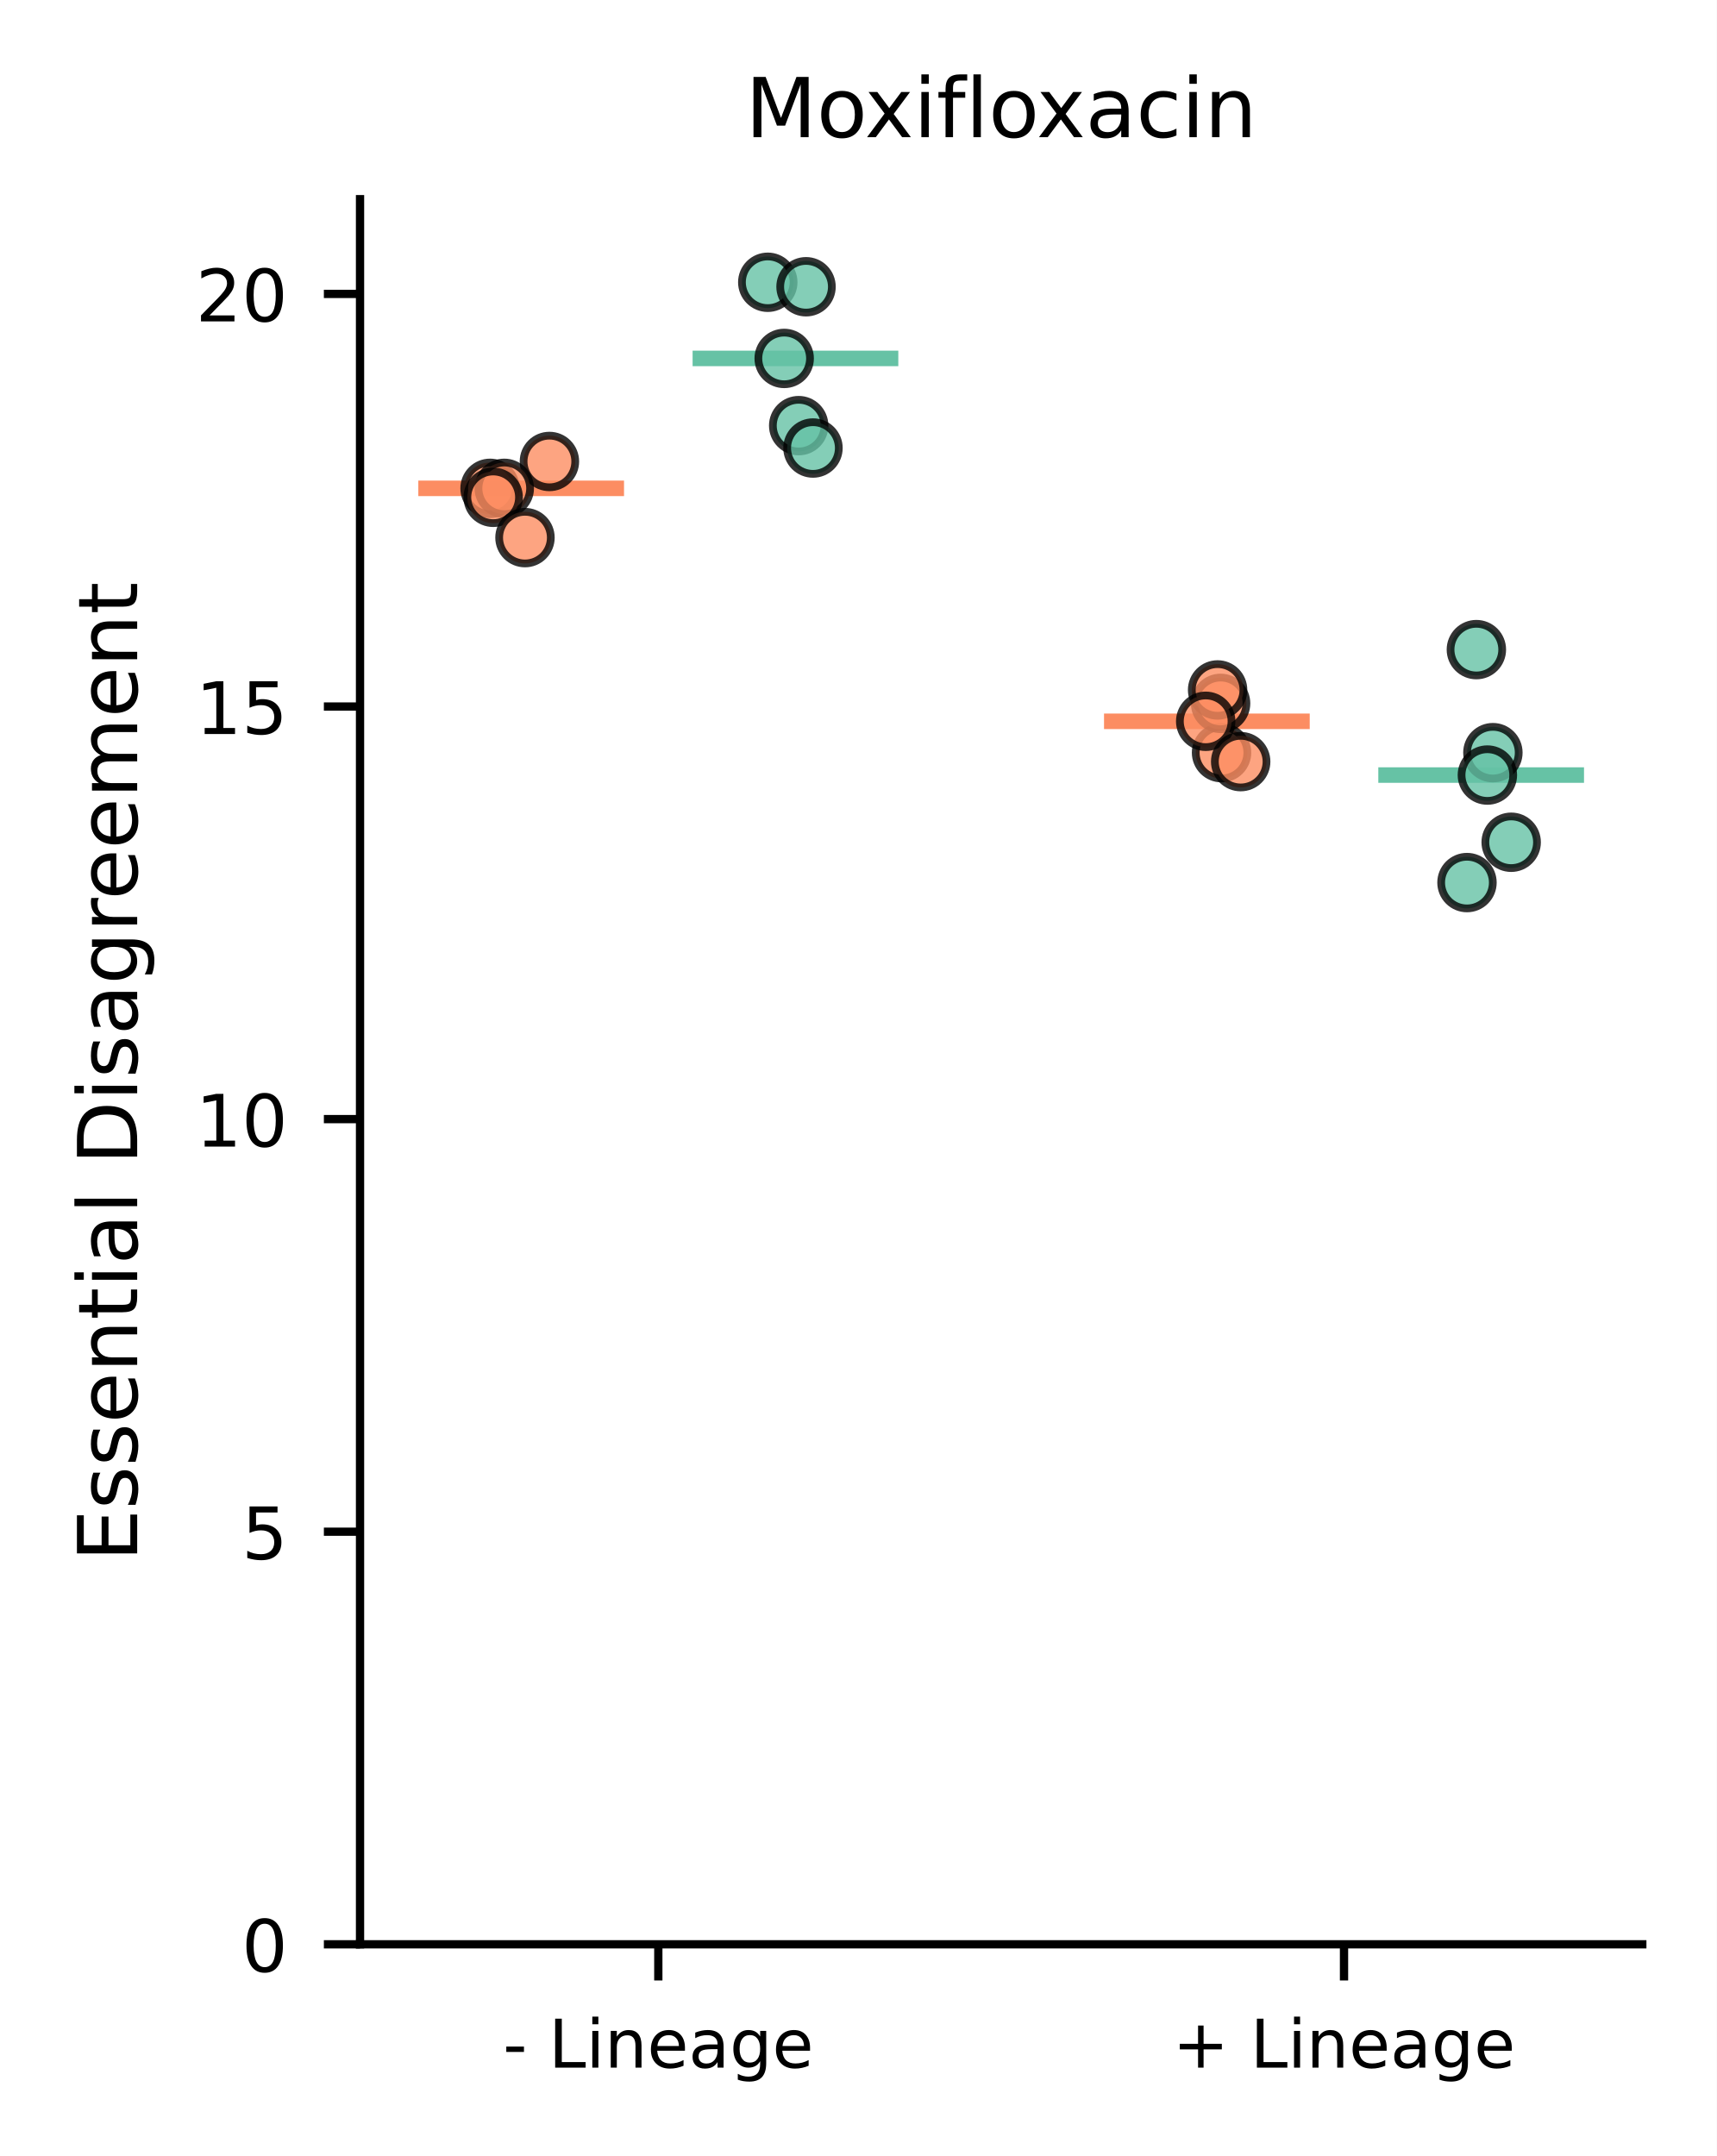
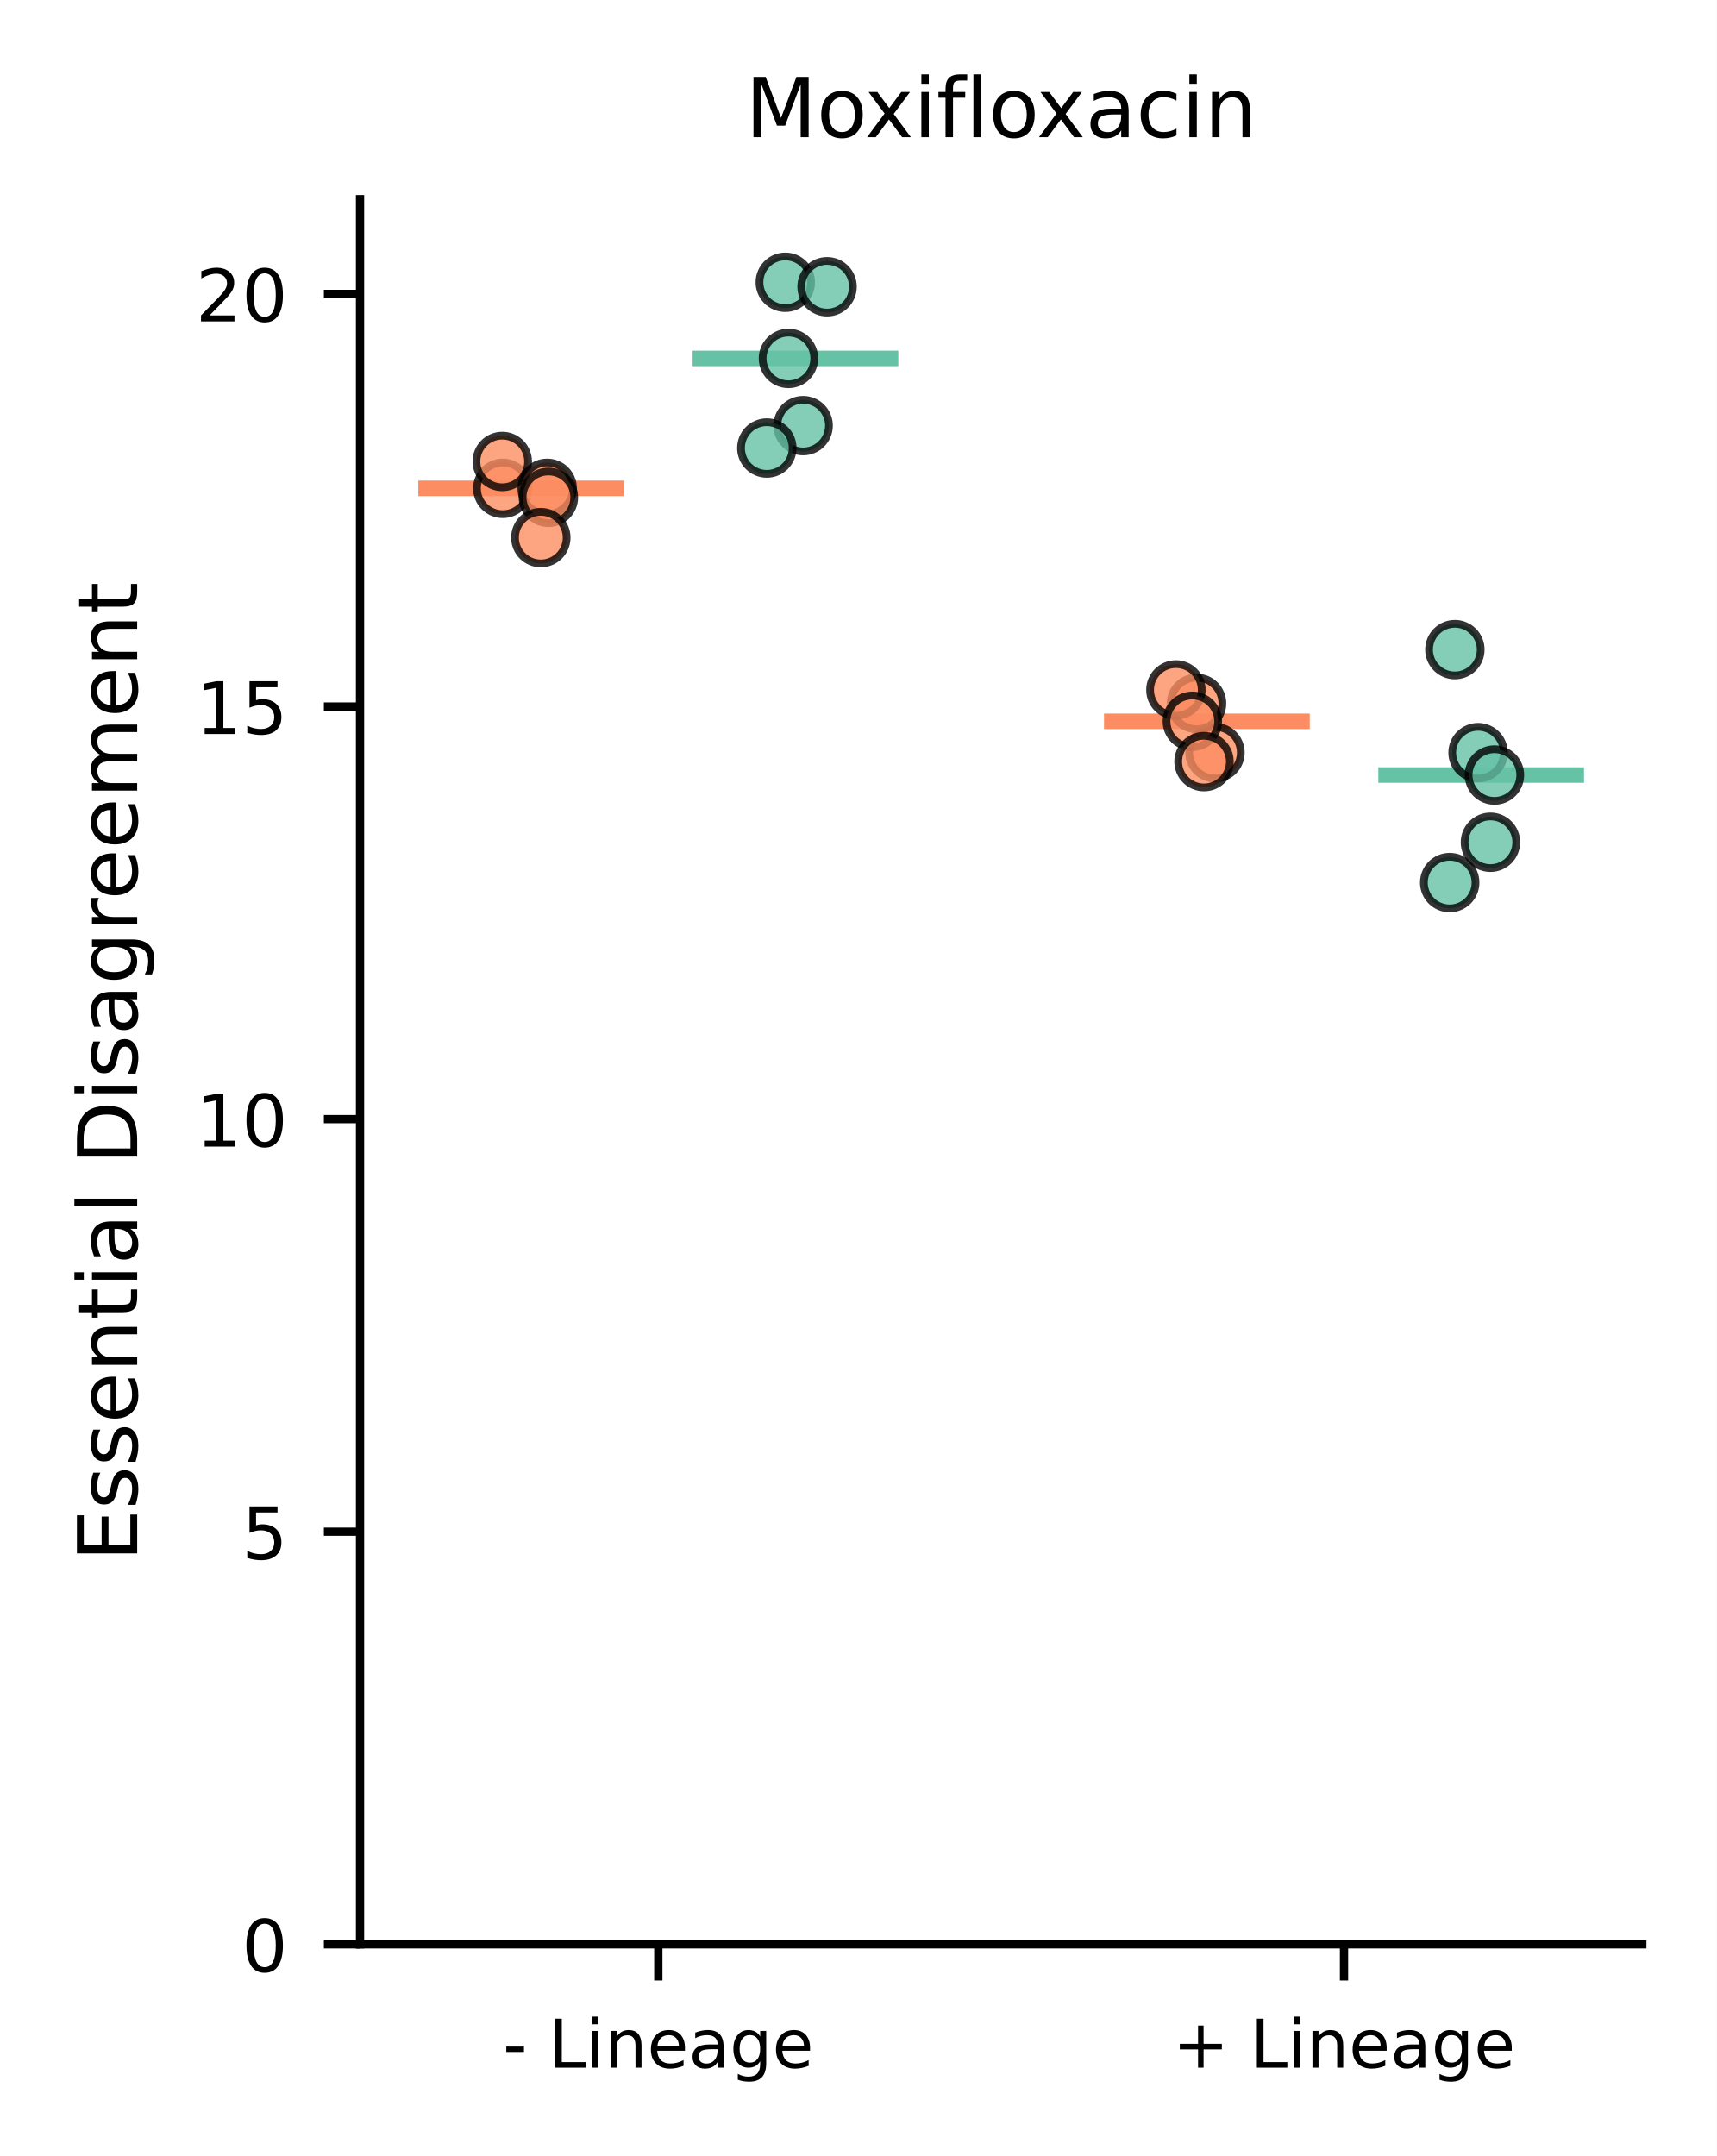
<svg xmlns="http://www.w3.org/2000/svg" xmlns:xlink="http://www.w3.org/1999/xlink" width="166.17pt" height="208.69pt" viewBox="0 0 166.17 208.69" version="1.1">
  <defs>
    <style type="text/css">*{stroke-linejoin: round; stroke-linecap: butt}</style>
  </defs>
  <g id="figure_1">
    <g id="patch_1">
      <path d="M 0 208.69  L 166.17 208.69  L 166.17 0  L 0 0  z " style="fill: #ffffff" />
    </g>
    <g id="axes_1">
      <g id="patch_2">
        <path d="M 34.85 188.199  L 158.97 188.199  L 158.97 19.279  L 34.85 19.279  z " style="fill: #ffffff" />
      </g>
      <g id="LineCollection_1">
-         <path d="M 40.492 47.269  L 60.404 47.269  " clip-path="url(#p8ec1f59157)" style="fill: none; stroke: #fc8d62; stroke-width: 1.5" />
+         <path d="M 40.492 47.269  L 60.404 47.269  " clip-path="url(#pd3ff65000e)" style="fill: none; stroke: #fc8d62; stroke-width: 1.5" />
      </g>
      <g id="LineCollection_2">
-         <path d="M 67.042 34.694  L 86.954 34.694  " clip-path="url(#p8ec1f59157)" style="fill: none; stroke: #66c2a5; stroke-width: 1.5" />
+         <path d="M 67.042 34.694  L 86.954 34.694  " clip-path="url(#pd3ff65000e)" style="fill: none; stroke: #66c2a5; stroke-width: 1.5" />
      </g>
      <g id="LineCollection_3">
-         <path d="M 106.866 69.818  L 126.778 69.818  " clip-path="url(#p8ec1f59157)" style="fill: none; stroke: #fc8d62; stroke-width: 1.5" />
+         <path d="M 106.866 69.818  L 126.778 69.818  " clip-path="url(#pd3ff65000e)" style="fill: none; stroke: #fc8d62; stroke-width: 1.5" />
      </g>
      <g id="LineCollection_4">
-         <path d="M 133.416 75.022  L 153.328 75.022  " clip-path="url(#p8ec1f59157)" style="fill: none; stroke: #66c2a5; stroke-width: 1.5" />
+         <path d="M 133.416 75.022  L 153.328 75.022  " clip-path="url(#pd3ff65000e)" style="fill: none; stroke: #66c2a5; stroke-width: 1.5" />
      </g>
      <g id="PathCollection_1">
        <defs>
-           <path id="C0_0_a10fcc94b4" d="M 0 2.5  C 0.663 2.5 1.299 2.237 1.768 1.768  C 2.237 1.299 2.5 0.663 2.5 -0  C 2.5 -0.663 2.237 -1.299 1.768 -1.768  C 1.299 -2.237 0.663 -2.5 0 -2.5  C -0.663 -2.5 -1.299 -2.237 -1.768 -1.768  C -2.237 -1.299 -2.5 -0.663 -2.5 0  C -2.5 0.663 -2.237 1.299 -1.768 1.768  C -1.299 2.237 -0.663 2.5 0 2.5  z " />
+           <path id="C0_0_ee8201254a" d="M 0 2.5  C 0.663 2.5 1.299 2.237 1.768 1.768  C 2.237 1.299 2.5 0.663 2.5 -0  C 2.5 -0.663 2.237 -1.299 1.768 -1.768  C 1.299 -2.237 0.663 -2.5 0 -2.5  C -0.663 -2.5 -1.299 -2.237 -1.768 -1.768  C -2.237 -1.299 -2.5 -0.663 -2.5 0  C -2.5 0.663 -2.237 1.299 -1.768 1.768  C -1.299 2.237 -0.663 2.5 0 2.5  z " />
        </defs>
-         <g clip-path="url(#p8ec1f59157)">
-           <use xlink:href="#C0_0_a10fcc94b4" x="47.436" y="47.269" style="fill: #fc8d62; fill-opacity: 0.8; stroke: #000000; stroke-opacity: 0.8; stroke-width: 0.75" />
-         </g>
-         <g clip-path="url(#p8ec1f59157)">
-           <use xlink:href="#C0_0_a10fcc94b4" x="53.182" y="44.668" style="fill: #fc8d62; fill-opacity: 0.8; stroke: #000000; stroke-opacity: 0.8; stroke-width: 0.75" />
-         </g>
-         <g clip-path="url(#p8ec1f59157)">
-           <use xlink:href="#C0_0_a10fcc94b4" x="48.813" y="47.269" style="fill: #fc8d62; fill-opacity: 0.8; stroke: #000000; stroke-opacity: 0.8; stroke-width: 0.75" />
-         </g>
-         <g clip-path="url(#p8ec1f59157)">
-           <use xlink:href="#C0_0_a10fcc94b4" x="47.739" y="48.137" style="fill: #fc8d62; fill-opacity: 0.8; stroke: #000000; stroke-opacity: 0.8; stroke-width: 0.75" />
-         </g>
-         <g clip-path="url(#p8ec1f59157)">
-           <use xlink:href="#C0_0_a10fcc94b4" x="50.817" y="52.039" style="fill: #fc8d62; fill-opacity: 0.8; stroke: #000000; stroke-opacity: 0.8; stroke-width: 0.75" />
+         <g clip-path="url(#pd3ff65000e)">
+           <use xlink:href="#C0_0_ee8201254a" x="48.668" y="47.269" style="fill: #fc8d62; fill-opacity: 0.8; stroke: #000000; stroke-opacity: 0.8; stroke-width: 0.75" />
+         </g>
+         <g clip-path="url(#pd3ff65000e)">
+           <use xlink:href="#C0_0_ee8201254a" x="48.617" y="44.668" style="fill: #fc8d62; fill-opacity: 0.8; stroke: #000000; stroke-opacity: 0.8; stroke-width: 0.75" />
+         </g>
+         <g clip-path="url(#pd3ff65000e)">
+           <use xlink:href="#C0_0_ee8201254a" x="52.965" y="47.269" style="fill: #fc8d62; fill-opacity: 0.8; stroke: #000000; stroke-opacity: 0.8; stroke-width: 0.75" />
+         </g>
+         <g clip-path="url(#pd3ff65000e)">
+           <use xlink:href="#C0_0_ee8201254a" x="53.084" y="48.137" style="fill: #fc8d62; fill-opacity: 0.8; stroke: #000000; stroke-opacity: 0.8; stroke-width: 0.75" />
+         </g>
+         <g clip-path="url(#pd3ff65000e)">
+           <use xlink:href="#C0_0_ee8201254a" x="52.35" y="52.039" style="fill: #fc8d62; fill-opacity: 0.8; stroke: #000000; stroke-opacity: 0.8; stroke-width: 0.75" />
        </g>
      </g>
      <g id="PathCollection_2">
        <defs>
-           <path id="C1_0_157e7f382d" d="M 0 2.5  C 0.663 2.5 1.299 2.237 1.768 1.768  C 2.237 1.299 2.5 0.663 2.5 -0  C 2.5 -0.663 2.237 -1.299 1.768 -1.768  C 1.299 -2.237 0.663 -2.5 0 -2.5  C -0.663 -2.5 -1.299 -2.237 -1.768 -1.768  C -2.237 -1.299 -2.5 -0.663 -2.5 0  C -2.5 0.663 -2.237 1.299 -1.768 1.768  C -1.299 2.237 -0.663 2.5 0 2.5  z " />
+           <path id="C1_0_0cb77abb1f" d="M 0 2.5  C 0.663 2.5 1.299 2.237 1.768 1.768  C 2.237 1.299 2.5 0.663 2.5 -0  C 2.5 -0.663 2.237 -1.299 1.768 -1.768  C 1.299 -2.237 0.663 -2.5 0 -2.5  C -0.663 -2.5 -1.299 -2.237 -1.768 -1.768  C -2.237 -1.299 -2.5 -0.663 -2.5 0  C -2.5 0.663 -2.237 1.299 -1.768 1.768  C -1.299 2.237 -0.663 2.5 0 2.5  z " />
        </defs>
-         <g clip-path="url(#p8ec1f59157)">
-           <use xlink:href="#C1_0_157e7f382d" x="75.907" y="34.694" style="fill: #66c2a5; fill-opacity: 0.8; stroke: #000000; stroke-opacity: 0.8; stroke-width: 0.75" />
-         </g>
-         <g clip-path="url(#p8ec1f59157)">
-           <use xlink:href="#C1_0_157e7f382d" x="77.311" y="41.199" style="fill: #66c2a5; fill-opacity: 0.8; stroke: #000000; stroke-opacity: 0.8; stroke-width: 0.75" />
-         </g>
-         <g clip-path="url(#p8ec1f59157)">
-           <use xlink:href="#C1_0_157e7f382d" x="78.695" y="43.367" style="fill: #66c2a5; fill-opacity: 0.8; stroke: #000000; stroke-opacity: 0.8; stroke-width: 0.75" />
-         </g>
-         <g clip-path="url(#p8ec1f59157)">
-           <use xlink:href="#C1_0_157e7f382d" x="74.318" y="27.323" style="fill: #66c2a5; fill-opacity: 0.8; stroke: #000000; stroke-opacity: 0.8; stroke-width: 0.75" />
-         </g>
-         <g clip-path="url(#p8ec1f59157)">
-           <use xlink:href="#C1_0_157e7f382d" x="78.022" y="27.756" style="fill: #66c2a5; fill-opacity: 0.8; stroke: #000000; stroke-opacity: 0.8; stroke-width: 0.75" />
+         <g clip-path="url(#pd3ff65000e)">
+           <use xlink:href="#C1_0_0cb77abb1f" x="76.32" y="34.694" style="fill: #66c2a5; fill-opacity: 0.8; stroke: #000000; stroke-opacity: 0.8; stroke-width: 0.75" />
+         </g>
+         <g clip-path="url(#pd3ff65000e)">
+           <use xlink:href="#C1_0_0cb77abb1f" x="77.741" y="41.199" style="fill: #66c2a5; fill-opacity: 0.8; stroke: #000000; stroke-opacity: 0.8; stroke-width: 0.75" />
+         </g>
+         <g clip-path="url(#pd3ff65000e)">
+           <use xlink:href="#C1_0_0cb77abb1f" x="74.226" y="43.367" style="fill: #66c2a5; fill-opacity: 0.8; stroke: #000000; stroke-opacity: 0.8; stroke-width: 0.75" />
+         </g>
+         <g clip-path="url(#pd3ff65000e)">
+           <use xlink:href="#C1_0_0cb77abb1f" x="76.014" y="27.323" style="fill: #66c2a5; fill-opacity: 0.8; stroke: #000000; stroke-opacity: 0.8; stroke-width: 0.75" />
+         </g>
+         <g clip-path="url(#pd3ff65000e)">
+           <use xlink:href="#C1_0_0cb77abb1f" x="80.058" y="27.756" style="fill: #66c2a5; fill-opacity: 0.8; stroke: #000000; stroke-opacity: 0.8; stroke-width: 0.75" />
        </g>
      </g>
      <g id="PathCollection_3">
        <defs>
-           <path id="C2_0_892e898bec" d="M 0 2.5  C 0.663 2.5 1.299 2.237 1.768 1.768  C 2.237 1.299 2.5 0.663 2.5 -0  C 2.5 -0.663 2.237 -1.299 1.768 -1.768  C 1.299 -2.237 0.663 -2.5 0 -2.5  C -0.663 -2.5 -1.299 -2.237 -1.768 -1.768  C -2.237 -1.299 -2.5 -0.663 -2.5 0  C -2.5 0.663 -2.237 1.299 -1.768 1.768  C -1.299 2.237 -0.663 2.5 0 2.5  z " />
+           <path id="C2_0_36674a5661" d="M 0 2.5  C 0.663 2.5 1.299 2.237 1.768 1.768  C 2.237 1.299 2.5 0.663 2.5 -0  C 2.5 -0.663 2.237 -1.299 1.768 -1.768  C 1.299 -2.237 0.663 -2.5 0 -2.5  C -0.663 -2.5 -1.299 -2.237 -1.768 -1.768  C -2.237 -1.299 -2.5 -0.663 -2.5 0  C -2.5 0.663 -2.237 1.299 -1.768 1.768  C -1.299 2.237 -0.663 2.5 0 2.5  z " />
        </defs>
-         <g clip-path="url(#p8ec1f59157)">
-           <use xlink:href="#C2_0_892e898bec" x="118.241" y="72.854" style="fill: #fc8d62; fill-opacity: 0.8; stroke: #000000; stroke-opacity: 0.8; stroke-width: 0.75" />
-         </g>
-         <g clip-path="url(#p8ec1f59157)">
-           <use xlink:href="#C2_0_892e898bec" x="118.151" y="68.084" style="fill: #fc8d62; fill-opacity: 0.8; stroke: #000000; stroke-opacity: 0.8; stroke-width: 0.75" />
-         </g>
-         <g clip-path="url(#p8ec1f59157)">
-           <use xlink:href="#C2_0_892e898bec" x="117.861" y="66.783" style="fill: #fc8d62; fill-opacity: 0.8; stroke: #000000; stroke-opacity: 0.8; stroke-width: 0.75" />
-         </g>
-         <g clip-path="url(#p8ec1f59157)">
-           <use xlink:href="#C2_0_892e898bec" x="116.708" y="69.818" style="fill: #fc8d62; fill-opacity: 0.8; stroke: #000000; stroke-opacity: 0.8; stroke-width: 0.75" />
-         </g>
-         <g clip-path="url(#p8ec1f59157)">
-           <use xlink:href="#C2_0_892e898bec" x="120.095" y="73.721" style="fill: #fc8d62; fill-opacity: 0.8; stroke: #000000; stroke-opacity: 0.8; stroke-width: 0.75" />
+         <g clip-path="url(#pd3ff65000e)">
+           <use xlink:href="#C2_0_36674a5661" x="117.607" y="72.854" style="fill: #fc8d62; fill-opacity: 0.8; stroke: #000000; stroke-opacity: 0.8; stroke-width: 0.75" />
+         </g>
+         <g clip-path="url(#pd3ff65000e)">
+           <use xlink:href="#C2_0_36674a5661" x="115.823" y="68.084" style="fill: #fc8d62; fill-opacity: 0.8; stroke: #000000; stroke-opacity: 0.8; stroke-width: 0.75" />
+         </g>
+         <g clip-path="url(#pd3ff65000e)">
+           <use xlink:href="#C2_0_36674a5661" x="113.824" y="66.783" style="fill: #fc8d62; fill-opacity: 0.8; stroke: #000000; stroke-opacity: 0.8; stroke-width: 0.75" />
+         </g>
+         <g clip-path="url(#pd3ff65000e)">
+           <use xlink:href="#C2_0_36674a5661" x="115.414" y="69.818" style="fill: #fc8d62; fill-opacity: 0.8; stroke: #000000; stroke-opacity: 0.8; stroke-width: 0.75" />
+         </g>
+         <g clip-path="url(#pd3ff65000e)">
+           <use xlink:href="#C2_0_36674a5661" x="116.545" y="73.721" style="fill: #fc8d62; fill-opacity: 0.8; stroke: #000000; stroke-opacity: 0.8; stroke-width: 0.75" />
        </g>
      </g>
      <g id="PathCollection_4">
        <defs>
-           <path id="C3_0_55f4a6d63d" d="M 0 2.5  C 0.663 2.5 1.299 2.237 1.768 1.768  C 2.237 1.299 2.5 0.663 2.5 -0  C 2.5 -0.663 2.237 -1.299 1.768 -1.768  C 1.299 -2.237 0.663 -2.5 0 -2.5  C -0.663 -2.5 -1.299 -2.237 -1.768 -1.768  C -2.237 -1.299 -2.5 -0.663 -2.5 0  C -2.5 0.663 -2.237 1.299 -1.768 1.768  C -1.299 2.237 -0.663 2.5 0 2.5  z " />
+           <path id="C3_0_b5f8ccdb2d" d="M 0 2.5  C 0.663 2.5 1.299 2.237 1.768 1.768  C 2.237 1.299 2.5 0.663 2.5 -0  C 2.5 -0.663 2.237 -1.299 1.768 -1.768  C 1.299 -2.237 0.663 -2.5 0 -2.5  C -0.663 -2.5 -1.299 -2.237 -1.768 -1.768  C -2.237 -1.299 -2.5 -0.663 -2.5 0  C -2.5 0.663 -2.237 1.299 -1.768 1.768  C -1.299 2.237 -0.663 2.5 0 2.5  z " />
        </defs>
-         <g clip-path="url(#p8ec1f59157)">
-           <use xlink:href="#C3_0_55f4a6d63d" x="146.278" y="81.526" style="fill: #66c2a5; fill-opacity: 0.8; stroke: #000000; stroke-opacity: 0.8; stroke-width: 0.75" />
-         </g>
-         <g clip-path="url(#p8ec1f59157)">
-           <use xlink:href="#C3_0_55f4a6d63d" x="144.507" y="72.854" style="fill: #66c2a5; fill-opacity: 0.8; stroke: #000000; stroke-opacity: 0.8; stroke-width: 0.75" />
-         </g>
-         <g clip-path="url(#p8ec1f59157)">
-           <use xlink:href="#C3_0_55f4a6d63d" x="142" y="85.429" style="fill: #66c2a5; fill-opacity: 0.8; stroke: #000000; stroke-opacity: 0.8; stroke-width: 0.75" />
-         </g>
-         <g clip-path="url(#p8ec1f59157)">
-           <use xlink:href="#C3_0_55f4a6d63d" x="143.974" y="75.022" style="fill: #66c2a5; fill-opacity: 0.8; stroke: #000000; stroke-opacity: 0.8; stroke-width: 0.75" />
-         </g>
-         <g clip-path="url(#p8ec1f59157)">
-           <use xlink:href="#C3_0_55f4a6d63d" x="142.909" y="62.88" style="fill: #66c2a5; fill-opacity: 0.8; stroke: #000000; stroke-opacity: 0.8; stroke-width: 0.75" />
+         <g clip-path="url(#pd3ff65000e)">
+           <use xlink:href="#C3_0_b5f8ccdb2d" x="144.27" y="81.526" style="fill: #66c2a5; fill-opacity: 0.8; stroke: #000000; stroke-opacity: 0.8; stroke-width: 0.75" />
+         </g>
+         <g clip-path="url(#pd3ff65000e)">
+           <use xlink:href="#C3_0_b5f8ccdb2d" x="143.073" y="72.854" style="fill: #66c2a5; fill-opacity: 0.8; stroke: #000000; stroke-opacity: 0.8; stroke-width: 0.75" />
+         </g>
+         <g clip-path="url(#pd3ff65000e)">
+           <use xlink:href="#C3_0_b5f8ccdb2d" x="140.326" y="85.429" style="fill: #66c2a5; fill-opacity: 0.8; stroke: #000000; stroke-opacity: 0.8; stroke-width: 0.75" />
+         </g>
+         <g clip-path="url(#pd3ff65000e)">
+           <use xlink:href="#C3_0_b5f8ccdb2d" x="144.657" y="75.022" style="fill: #66c2a5; fill-opacity: 0.8; stroke: #000000; stroke-opacity: 0.8; stroke-width: 0.75" />
+         </g>
+         <g clip-path="url(#pd3ff65000e)">
+           <use xlink:href="#C3_0_b5f8ccdb2d" x="140.827" y="62.88" style="fill: #66c2a5; fill-opacity: 0.8; stroke: #000000; stroke-opacity: 0.8; stroke-width: 0.75" />
        </g>
      </g>
      <g id="line2d_1" />
      <g id="line2d_2" />
      <g id="matplotlib.axis_1">
        <g id="xtick_1">
          <g id="line2d_3">
            <defs>
-               <path id="mfb9ef816d7" d="M 0 0  L 0 3.5  " style="stroke: #000000; stroke-width: 0.8" />
+               <path id="m70faa69b6e" d="M 0 0  L 0 3.5  " style="stroke: #000000; stroke-width: 0.8" />
            </defs>
            <g>
-               <use xlink:href="#mfb9ef816d7" x="63.723" y="188.199" style="stroke: #000000; stroke-width: 0.8" />
+               <use xlink:href="#m70faa69b6e" x="63.723" y="188.199" style="stroke: #000000; stroke-width: 0.8" />
            </g>
          </g>
          <g id="text_1">
            <g transform="translate(48.68955 200.1377) scale(0.065 -0.065)">
              <defs>
                <path id="DejaVuSans-2d" d="M 313 2009  L 1997 2009  L 1997 1497  L 313 1497  L 313 2009  z " transform="scale(0.015625)" />
                <path id="DejaVuSans-20" transform="scale(0.015625)" />
                <path id="DejaVuSans-4c" d="M 628 4666  L 1259 4666  L 1259 531  L 3531 531  L 3531 0  L 628 0  L 628 4666  z " transform="scale(0.015625)" />
                <path id="DejaVuSans-69" d="M 603 3500  L 1178 3500  L 1178 0  L 603 0  L 603 3500  z M 603 4863  L 1178 4863  L 1178 4134  L 603 4134  L 603 4863  z " transform="scale(0.015625)" />
                <path id="DejaVuSans-6e" d="M 3513 2113  L 3513 0  L 2938 0  L 2938 2094  Q 2938 2591 2744 2837  Q 2550 3084 2163 3084  Q 1697 3084 1428 2787  Q 1159 2491 1159 1978  L 1159 0  L 581 0  L 581 3500  L 1159 3500  L 1159 2956  Q 1366 3272 1645 3428  Q 1925 3584 2291 3584  Q 2894 3584 3203 3211  Q 3513 2838 3513 2113  z " transform="scale(0.015625)" />
                <path id="DejaVuSans-65" d="M 3597 1894  L 3597 1613  L 953 1613  Q 991 1019 1311 708  Q 1631 397 2203 397  Q 2534 397 2845 478  Q 3156 559 3463 722  L 3463 178  Q 3153 47 2828 -22  Q 2503 -91 2169 -91  Q 1331 -91 842 396  Q 353 884 353 1716  Q 353 2575 817 3079  Q 1281 3584 2069 3584  Q 2775 3584 3186 3129  Q 3597 2675 3597 1894  z M 3022 2063  Q 3016 2534 2758 2815  Q 2500 3097 2075 3097  Q 1594 3097 1305 2825  Q 1016 2553 972 2059  L 3022 2063  z " transform="scale(0.015625)" />
                <path id="DejaVuSans-61" d="M 2194 1759  Q 1497 1759 1228 1600  Q 959 1441 959 1056  Q 959 750 1161 570  Q 1363 391 1709 391  Q 2188 391 2477 730  Q 2766 1069 2766 1631  L 2766 1759  L 2194 1759  z M 3341 1997  L 3341 0  L 2766 0  L 2766 531  Q 2569 213 2275 61  Q 1981 -91 1556 -91  Q 1019 -91 701 211  Q 384 513 384 1019  Q 384 1609 779 1909  Q 1175 2209 1959 2209  L 2766 2209  L 2766 2266  Q 2766 2663 2505 2880  Q 2244 3097 1772 3097  Q 1472 3097 1187 3025  Q 903 2953 641 2809  L 641 3341  Q 956 3463 1253 3523  Q 1550 3584 1831 3584  Q 2591 3584 2966 3190  Q 3341 2797 3341 1997  z " transform="scale(0.015625)" />
                <path id="DejaVuSans-67" d="M 2906 1791  Q 2906 2416 2648 2759  Q 2391 3103 1925 3103  Q 1463 3103 1205 2759  Q 947 2416 947 1791  Q 947 1169 1205 825  Q 1463 481 1925 481  Q 2391 481 2648 825  Q 2906 1169 2906 1791  z M 3481 434  Q 3481 -459 3084 -895  Q 2688 -1331 1869 -1331  Q 1566 -1331 1297 -1286  Q 1028 -1241 775 -1147  L 775 -588  Q 1028 -725 1275 -790  Q 1522 -856 1778 -856  Q 2344 -856 2625 -561  Q 2906 -266 2906 331  L 2906 616  Q 2728 306 2450 153  Q 2172 0 1784 0  Q 1141 0 747 490  Q 353 981 353 1791  Q 353 2603 747 3093  Q 1141 3584 1784 3584  Q 2172 3584 2450 3431  Q 2728 3278 2906 2969  L 2906 3500  L 3481 3500  L 3481 434  z " transform="scale(0.015625)" />
              </defs>
              <use xlink:href="#DejaVuSans-2d" />
              <use xlink:href="#DejaVuSans-20" x="36.084" />
              <use xlink:href="#DejaVuSans-4c" x="67.871" />
              <use xlink:href="#DejaVuSans-69" x="123.584" />
              <use xlink:href="#DejaVuSans-6e" x="151.367" />
              <use xlink:href="#DejaVuSans-65" x="214.746" />
              <use xlink:href="#DejaVuSans-61" x="276.27" />
              <use xlink:href="#DejaVuSans-67" x="337.549" />
              <use xlink:href="#DejaVuSans-65" x="401.025" />
            </g>
          </g>
        </g>
        <g id="xtick_2">
          <g id="line2d_4">
            <g>
-               <use xlink:href="#mfb9ef816d7" x="130.097" y="188.199" style="stroke: #000000; stroke-width: 0.8" />
+               <use xlink:href="#m70faa69b6e" x="130.097" y="188.199" style="stroke: #000000; stroke-width: 0.8" />
            </g>
          </g>
          <g id="text_2">
            <g transform="translate(113.513 200.1377) scale(0.065 -0.065)">
              <defs>
                <path id="DejaVuSans-2b" d="M 2944 4013  L 2944 2272  L 4684 2272  L 4684 1741  L 2944 1741  L 2944 0  L 2419 0  L 2419 1741  L 678 1741  L 678 2272  L 2419 2272  L 2419 4013  L 2944 4013  z " transform="scale(0.015625)" />
              </defs>
              <use xlink:href="#DejaVuSans-2b" />
              <use xlink:href="#DejaVuSans-20" x="83.789" />
              <use xlink:href="#DejaVuSans-4c" x="115.576" />
              <use xlink:href="#DejaVuSans-69" x="171.289" />
              <use xlink:href="#DejaVuSans-6e" x="199.072" />
              <use xlink:href="#DejaVuSans-65" x="262.451" />
              <use xlink:href="#DejaVuSans-61" x="323.975" />
              <use xlink:href="#DejaVuSans-67" x="385.254" />
              <use xlink:href="#DejaVuSans-65" x="448.73" />
            </g>
          </g>
        </g>
      </g>
      <g id="matplotlib.axis_2">
        <g id="ytick_1">
          <g id="line2d_5">
            <defs>
-               <path id="m1a12c089a6" d="M 0 0  L -3.5 0  " style="stroke: #000000; stroke-width: 0.8" />
+               <path id="m6624f89198" d="M 0 0  L -3.5 0  " style="stroke: #000000; stroke-width: 0.8" />
            </defs>
            <g>
-               <use xlink:href="#m1a12c089a6" x="34.85" y="188.199" style="stroke: #000000; stroke-width: 0.8" />
+               <use xlink:href="#m6624f89198" x="34.85" y="188.199" style="stroke: #000000; stroke-width: 0.8" />
            </g>
          </g>
          <g id="text_3">
            <g transform="translate(23.39625 190.8582) scale(0.07 -0.07)">
              <defs>
                <path id="DejaVuSans-30" d="M 2034 4250  Q 1547 4250 1301 3770  Q 1056 3291 1056 2328  Q 1056 1369 1301 889  Q 1547 409 2034 409  Q 2525 409 2770 889  Q 3016 1369 3016 2328  Q 3016 3291 2770 3770  Q 2525 4250 2034 4250  z M 2034 4750  Q 2819 4750 3233 4129  Q 3647 3509 3647 2328  Q 3647 1150 3233 529  Q 2819 -91 2034 -91  Q 1250 -91 836 529  Q 422 1150 422 2328  Q 422 3509 836 4129  Q 1250 4750 2034 4750  z " transform="scale(0.015625)" />
              </defs>
              <use xlink:href="#DejaVuSans-30" />
            </g>
          </g>
        </g>
        <g id="ytick_2">
          <g id="line2d_6">
            <g>
-               <use xlink:href="#m1a12c089a6" x="34.85" y="148.262" style="stroke: #000000; stroke-width: 0.8" />
+               <use xlink:href="#m6624f89198" x="34.85" y="148.262" style="stroke: #000000; stroke-width: 0.8" />
            </g>
          </g>
          <g id="text_4">
            <g transform="translate(23.39625 150.921) scale(0.07 -0.07)">
              <defs>
                <path id="DejaVuSans-35" d="M 691 4666  L 3169 4666  L 3169 4134  L 1269 4134  L 1269 2991  Q 1406 3038 1543 3061  Q 1681 3084 1819 3084  Q 2600 3084 3056 2656  Q 3513 2228 3513 1497  Q 3513 744 3044 326  Q 2575 -91 1722 -91  Q 1428 -91 1123 -41  Q 819 9 494 109  L 494 744  Q 775 591 1075 516  Q 1375 441 1709 441  Q 2250 441 2565 725  Q 2881 1009 2881 1497  Q 2881 1984 2565 2268  Q 2250 2553 1709 2553  Q 1456 2553 1204 2497  Q 953 2441 691 2322  L 691 4666  z " transform="scale(0.015625)" />
              </defs>
              <use xlink:href="#DejaVuSans-35" />
            </g>
          </g>
        </g>
        <g id="ytick_3">
          <g id="line2d_7">
            <g>
-               <use xlink:href="#m1a12c089a6" x="34.85" y="108.324" style="stroke: #000000; stroke-width: 0.8" />
+               <use xlink:href="#m6624f89198" x="34.85" y="108.324" style="stroke: #000000; stroke-width: 0.8" />
            </g>
          </g>
          <g id="text_5">
            <g transform="translate(18.9425 110.9838) scale(0.07 -0.07)">
              <defs>
                <path id="DejaVuSans-31" d="M 794 531  L 1825 531  L 1825 4091  L 703 3866  L 703 4441  L 1819 4666  L 2450 4666  L 2450 531  L 3481 531  L 3481 0  L 794 0  L 794 531  z " transform="scale(0.015625)" />
              </defs>
              <use xlink:href="#DejaVuSans-31" />
              <use xlink:href="#DejaVuSans-30" x="63.623" />
            </g>
          </g>
        </g>
        <g id="ytick_4">
          <g id="line2d_8">
            <g>
-               <use xlink:href="#m1a12c089a6" x="34.85" y="68.387" style="stroke: #000000; stroke-width: 0.8" />
+               <use xlink:href="#m6624f89198" x="34.85" y="68.387" style="stroke: #000000; stroke-width: 0.8" />
            </g>
          </g>
          <g id="text_6">
            <g transform="translate(18.9425 71.04664) scale(0.07 -0.07)">
              <use xlink:href="#DejaVuSans-31" />
              <use xlink:href="#DejaVuSans-35" x="63.623" />
            </g>
          </g>
        </g>
        <g id="ytick_5">
          <g id="line2d_9">
            <g>
-               <use xlink:href="#m1a12c089a6" x="34.85" y="28.45" style="stroke: #000000; stroke-width: 0.8" />
+               <use xlink:href="#m6624f89198" x="34.85" y="28.45" style="stroke: #000000; stroke-width: 0.8" />
            </g>
          </g>
          <g id="text_7">
            <g transform="translate(18.9425 31.10945) scale(0.07 -0.07)">
              <defs>
                <path id="DejaVuSans-32" d="M 1228 531  L 3431 531  L 3431 0  L 469 0  L 469 531  Q 828 903 1448 1529  Q 2069 2156 2228 2338  Q 2531 2678 2651 2914  Q 2772 3150 2772 3378  Q 2772 3750 2511 3984  Q 2250 4219 1831 4219  Q 1534 4219 1204 4116  Q 875 4013 500 3803  L 500 4441  Q 881 4594 1212 4672  Q 1544 4750 1819 4750  Q 2544 4750 2975 4387  Q 3406 4025 3406 3419  Q 3406 3131 3298 2873  Q 3191 2616 2906 2266  Q 2828 2175 2409 1742  Q 1991 1309 1228 531  z " transform="scale(0.015625)" />
              </defs>
              <use xlink:href="#DejaVuSans-32" />
              <use xlink:href="#DejaVuSans-30" x="63.623" />
            </g>
          </g>
        </g>
        <g id="text_8">
          <g transform="translate(13.27875 151.1463) rotate(-90) scale(0.08 -0.08)">
            <defs>
              <path id="DejaVuSans-45" d="M 628 4666  L 3578 4666  L 3578 4134  L 1259 4134  L 1259 2753  L 3481 2753  L 3481 2222  L 1259 2222  L 1259 531  L 3634 531  L 3634 0  L 628 0  L 628 4666  z " transform="scale(0.015625)" />
              <path id="DejaVuSans-73" d="M 2834 3397  L 2834 2853  Q 2591 2978 2328 3040  Q 2066 3103 1784 3103  Q 1356 3103 1142 2972  Q 928 2841 928 2578  Q 928 2378 1081 2264  Q 1234 2150 1697 2047  L 1894 2003  Q 2506 1872 2764 1633  Q 3022 1394 3022 966  Q 3022 478 2636 193  Q 2250 -91 1575 -91  Q 1294 -91 989 -36  Q 684 19 347 128  L 347 722  Q 666 556 975 473  Q 1284 391 1588 391  Q 1994 391 2212 530  Q 2431 669 2431 922  Q 2431 1156 2273 1281  Q 2116 1406 1581 1522  L 1381 1569  Q 847 1681 609 1914  Q 372 2147 372 2553  Q 372 3047 722 3315  Q 1072 3584 1716 3584  Q 2034 3584 2315 3537  Q 2597 3491 2834 3397  z " transform="scale(0.015625)" />
              <path id="DejaVuSans-74" d="M 1172 4494  L 1172 3500  L 2356 3500  L 2356 3053  L 1172 3053  L 1172 1153  Q 1172 725 1289 603  Q 1406 481 1766 481  L 2356 481  L 2356 0  L 1766 0  Q 1100 0 847 248  Q 594 497 594 1153  L 594 3053  L 172 3053  L 172 3500  L 594 3500  L 594 4494  L 1172 4494  z " transform="scale(0.015625)" />
              <path id="DejaVuSans-6c" d="M 603 4863  L 1178 4863  L 1178 0  L 603 0  L 603 4863  z " transform="scale(0.015625)" />
              <path id="DejaVuSans-44" d="M 1259 4147  L 1259 519  L 2022 519  Q 2988 519 3436 956  Q 3884 1394 3884 2338  Q 3884 3275 3436 3711  Q 2988 4147 2022 4147  L 1259 4147  z M 628 4666  L 1925 4666  Q 3281 4666 3915 4102  Q 4550 3538 4550 2338  Q 4550 1131 3912 565  Q 3275 0 1925 0  L 628 0  L 628 4666  z " transform="scale(0.015625)" />
              <path id="DejaVuSans-72" d="M 2631 2963  Q 2534 3019 2420 3045  Q 2306 3072 2169 3072  Q 1681 3072 1420 2755  Q 1159 2438 1159 1844  L 1159 0  L 581 0  L 581 3500  L 1159 3500  L 1159 2956  Q 1341 3275 1631 3429  Q 1922 3584 2338 3584  Q 2397 3584 2469 3576  Q 2541 3569 2628 3553  L 2631 2963  z " transform="scale(0.015625)" />
              <path id="DejaVuSans-6d" d="M 3328 2828  Q 3544 3216 3844 3400  Q 4144 3584 4550 3584  Q 5097 3584 5394 3201  Q 5691 2819 5691 2113  L 5691 0  L 5113 0  L 5113 2094  Q 5113 2597 4934 2840  Q 4756 3084 4391 3084  Q 3944 3084 3684 2787  Q 3425 2491 3425 1978  L 3425 0  L 2847 0  L 2847 2094  Q 2847 2600 2669 2842  Q 2491 3084 2119 3084  Q 1678 3084 1418 2786  Q 1159 2488 1159 1978  L 1159 0  L 581 0  L 581 3500  L 1159 3500  L 1159 2956  Q 1356 3278 1631 3431  Q 1906 3584 2284 3584  Q 2666 3584 2933 3390  Q 3200 3197 3328 2828  z " transform="scale(0.015625)" />
            </defs>
            <use xlink:href="#DejaVuSans-45" />
            <use xlink:href="#DejaVuSans-73" x="63.184" />
            <use xlink:href="#DejaVuSans-73" x="115.283" />
            <use xlink:href="#DejaVuSans-65" x="167.383" />
            <use xlink:href="#DejaVuSans-6e" x="228.906" />
            <use xlink:href="#DejaVuSans-74" x="292.285" />
            <use xlink:href="#DejaVuSans-69" x="331.494" />
            <use xlink:href="#DejaVuSans-61" x="359.277" />
            <use xlink:href="#DejaVuSans-6c" x="420.557" />
            <use xlink:href="#DejaVuSans-20" x="448.34" />
            <use xlink:href="#DejaVuSans-44" x="480.127" />
            <use xlink:href="#DejaVuSans-69" x="557.129" />
            <use xlink:href="#DejaVuSans-73" x="584.912" />
            <use xlink:href="#DejaVuSans-61" x="637.012" />
            <use xlink:href="#DejaVuSans-67" x="698.291" />
            <use xlink:href="#DejaVuSans-72" x="761.768" />
            <use xlink:href="#DejaVuSans-65" x="800.631" />
            <use xlink:href="#DejaVuSans-65" x="862.154" />
            <use xlink:href="#DejaVuSans-6d" x="923.678" />
            <use xlink:href="#DejaVuSans-65" x="1021.09" />
            <use xlink:href="#DejaVuSans-6e" x="1082.613" />
            <use xlink:href="#DejaVuSans-74" x="1145.992" />
          </g>
        </g>
      </g>
      <g id="patch_3">
        <path d="M 34.85 188.199  L 34.85 19.279  " style="fill: none; stroke: #000000; stroke-width: 0.8; stroke-linejoin: miter; stroke-linecap: square" />
      </g>
      <g id="patch_4">
        <path d="M 34.85 188.199  L 158.97 188.199  " style="fill: none; stroke: #000000; stroke-width: 0.8; stroke-linejoin: miter; stroke-linecap: square" />
      </g>
      <g id="text_9">
        <g transform="translate(72.15125 13.27875) scale(0.08 -0.08)">
          <defs>
            <path id="DejaVuSans-4d" d="M 628 4666  L 1569 4666  L 2759 1491  L 3956 4666  L 4897 4666  L 4897 0  L 4281 0  L 4281 4097  L 3078 897  L 2444 897  L 1241 4097  L 1241 0  L 628 0  L 628 4666  z " transform="scale(0.015625)" />
            <path id="DejaVuSans-6f" d="M 1959 3097  Q 1497 3097 1228 2736  Q 959 2375 959 1747  Q 959 1119 1226 758  Q 1494 397 1959 397  Q 2419 397 2687 759  Q 2956 1122 2956 1747  Q 2956 2369 2687 2733  Q 2419 3097 1959 3097  z M 1959 3584  Q 2709 3584 3137 3096  Q 3566 2609 3566 1747  Q 3566 888 3137 398  Q 2709 -91 1959 -91  Q 1206 -91 779 398  Q 353 888 353 1747  Q 353 2609 779 3096  Q 1206 3584 1959 3584  z " transform="scale(0.015625)" />
            <path id="DejaVuSans-78" d="M 3513 3500  L 2247 1797  L 3578 0  L 2900 0  L 1881 1375  L 863 0  L 184 0  L 1544 1831  L 300 3500  L 978 3500  L 1906 2253  L 2834 3500  L 3513 3500  z " transform="scale(0.015625)" />
            <path id="DejaVuSans-66" d="M 2375 4863  L 2375 4384  L 1825 4384  Q 1516 4384 1395 4259  Q 1275 4134 1275 3809  L 1275 3500  L 2222 3500  L 2222 3053  L 1275 3053  L 1275 0  L 697 0  L 697 3053  L 147 3053  L 147 3500  L 697 3500  L 697 3744  Q 697 4328 969 4595  Q 1241 4863 1831 4863  L 2375 4863  z " transform="scale(0.015625)" />
            <path id="DejaVuSans-63" d="M 3122 3366  L 3122 2828  Q 2878 2963 2633 3030  Q 2388 3097 2138 3097  Q 1578 3097 1268 2742  Q 959 2388 959 1747  Q 959 1106 1268 751  Q 1578 397 2138 397  Q 2388 397 2633 464  Q 2878 531 3122 666  L 3122 134  Q 2881 22 2623 -34  Q 2366 -91 2075 -91  Q 1284 -91 818 406  Q 353 903 353 1747  Q 353 2603 823 3093  Q 1294 3584 2113 3584  Q 2378 3584 2631 3529  Q 2884 3475 3122 3366  z " transform="scale(0.015625)" />
          </defs>
          <use xlink:href="#DejaVuSans-4d" />
          <use xlink:href="#DejaVuSans-6f" x="86.279" />
          <use xlink:href="#DejaVuSans-78" x="144.336" />
          <use xlink:href="#DejaVuSans-69" x="203.516" />
          <use xlink:href="#DejaVuSans-66" x="231.299" />
          <use xlink:href="#DejaVuSans-6c" x="266.504" />
          <use xlink:href="#DejaVuSans-6f" x="294.287" />
          <use xlink:href="#DejaVuSans-78" x="352.344" />
          <use xlink:href="#DejaVuSans-61" x="411.523" />
          <use xlink:href="#DejaVuSans-63" x="472.803" />
          <use xlink:href="#DejaVuSans-69" x="527.783" />
          <use xlink:href="#DejaVuSans-6e" x="555.566" />
        </g>
      </g>
    </g>
  </g>
  <defs>
-     <clipPath id="p8ec1f59157">
+     <clipPath id="pd3ff65000e">
      <rect x="34.85" y="19.279" width="124.12" height="168.92" />
    </clipPath>
  </defs>
</svg>
